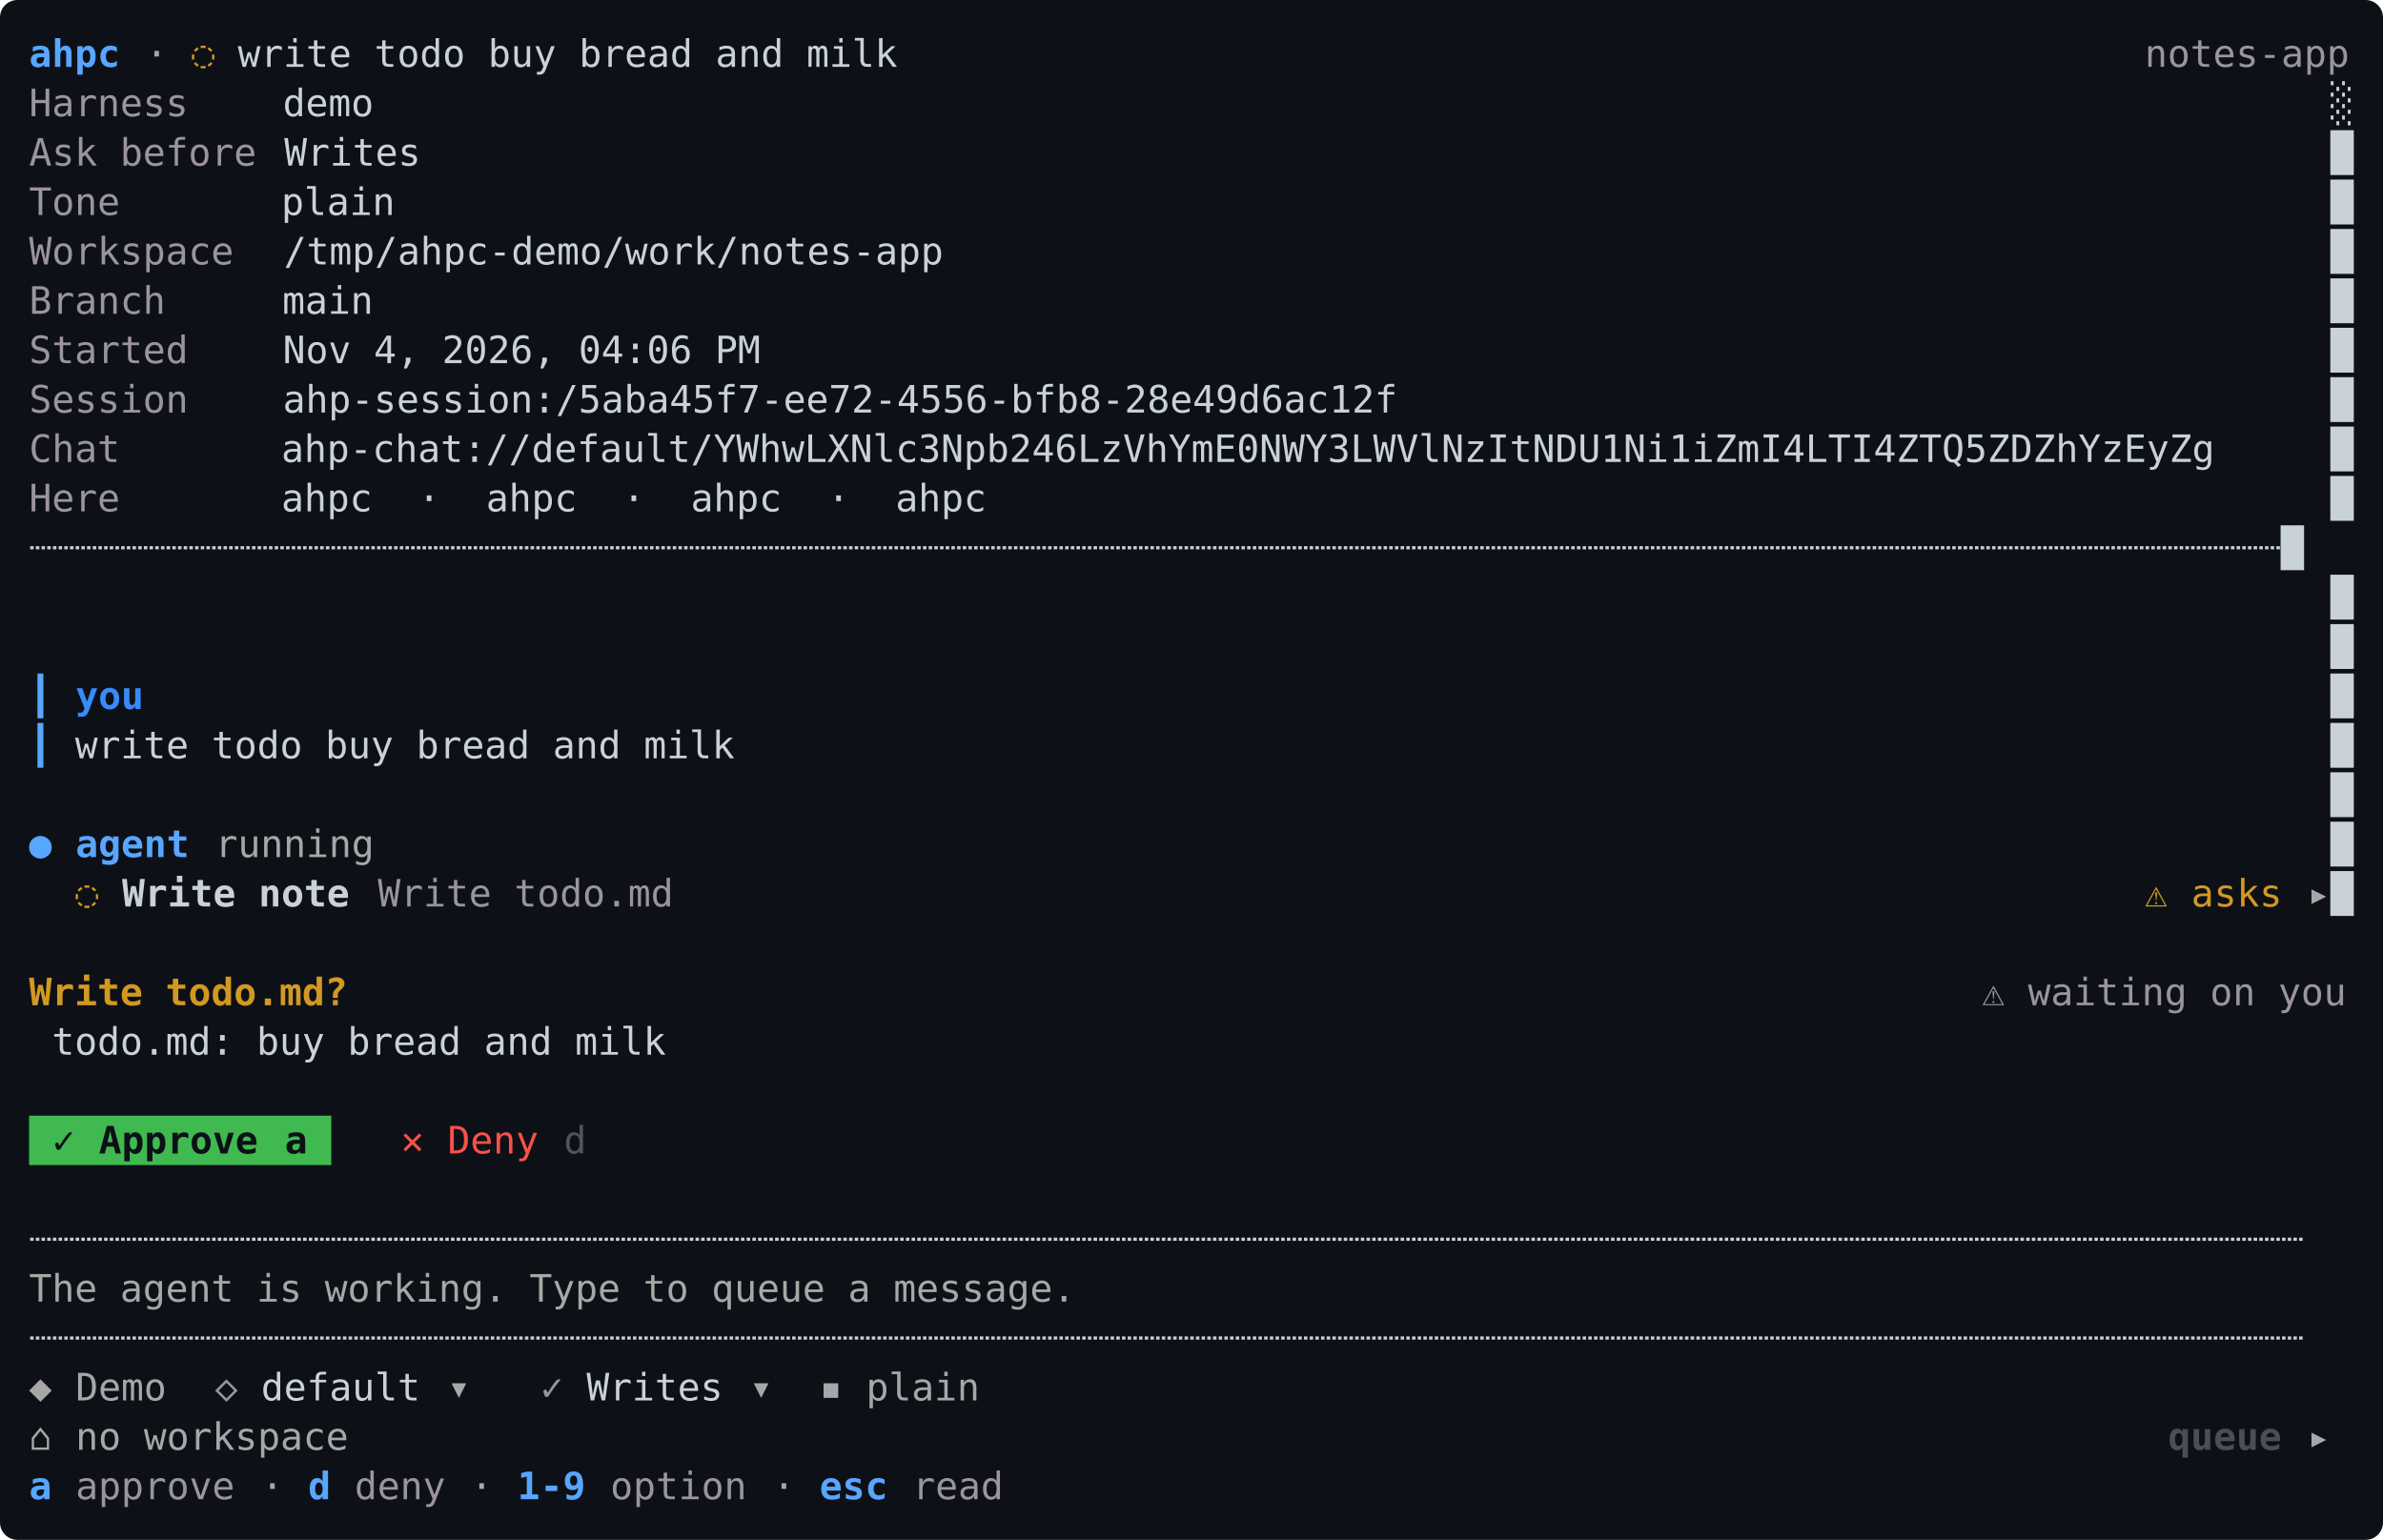
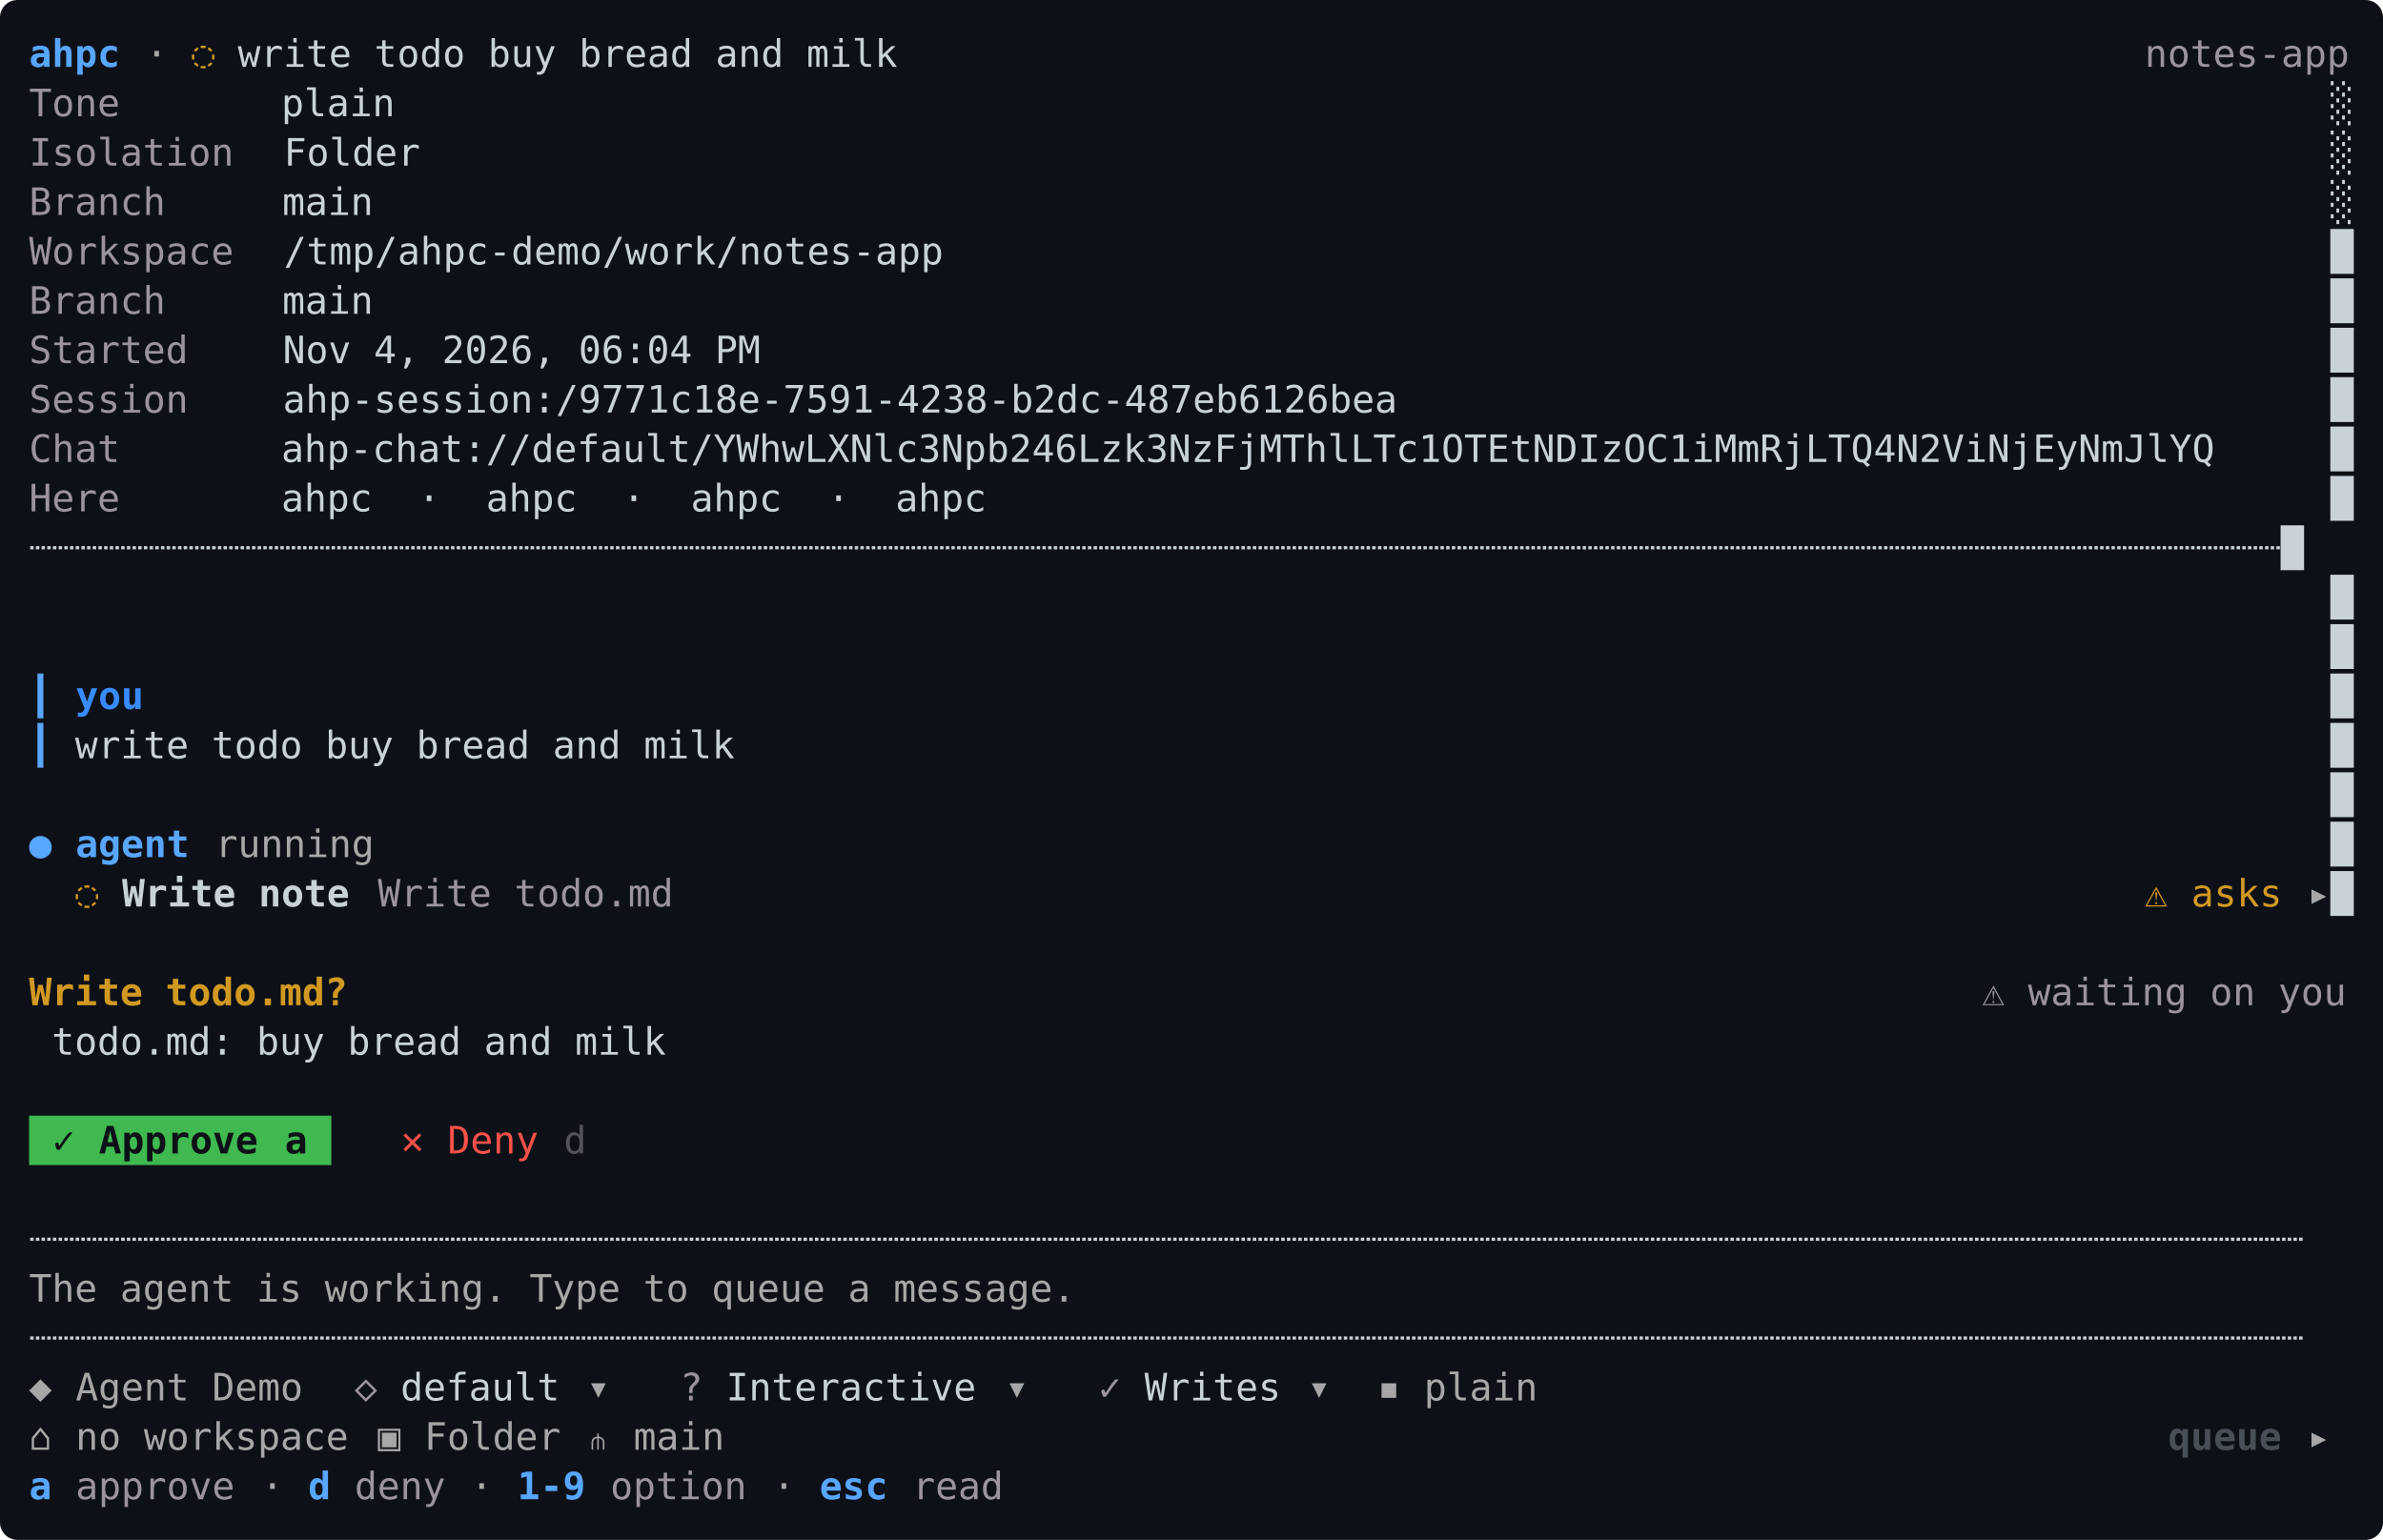
<svg xmlns="http://www.w3.org/2000/svg" width="820" height="530" viewBox="0 0 820 530" font-family="ui-monospace, SFMono-Regular, 'SF Mono', Menlo, Consolas, 'DejaVu Sans Mono', monospace" font-size="13px">
  <rect width="820" height="530" rx="6" fill="#0d1117" />
  <rect x="10" y="384" width="104" height="17" fill="#3fb950" />
  <text x="10" y="23" fill="#58a6ff" font-weight="bold" textLength="32" lengthAdjust="spacing" xml:space="preserve">ahpc</text>
  <text x="50" y="23" fill="#a7a7a7" textLength="8" lengthAdjust="spacing" xml:space="preserve">·</text>
  <text x="66" y="23" fill="#d29922" textLength="8" lengthAdjust="spacingAndGlyphs" xml:space="preserve">◌</text>
  <text x="74" y="23" fill="#c9d1d9" textLength="664" lengthAdjust="spacing" xml:space="preserve"> write todo buy bread and milk                                                     </text>
  <text x="738" y="23" fill="#9b949e" textLength="72" lengthAdjust="spacing" xml:space="preserve">notes-app</text>
-   <text x="10" y="40" fill="#9b949e" textLength="56" lengthAdjust="spacing" xml:space="preserve">Harness</text>
-   <text x="66" y="40" fill="#c9d1d9" textLength="736" lengthAdjust="spacing" xml:space="preserve">    demo                                                                                    </text>
+   <text x="10" y="40" fill="#9b949e" textLength="32" lengthAdjust="spacing" xml:space="preserve">Tone</text>
+   <text x="42" y="40" fill="#c9d1d9" textLength="760" lengthAdjust="spacing" xml:space="preserve">       plain                                                                                   </text>
  <text x="802" y="40" fill="#c9d1d9" textLength="8" lengthAdjust="spacingAndGlyphs" xml:space="preserve">░</text>
-   <text x="10" y="57" fill="#9b949e" textLength="80" lengthAdjust="spacing" xml:space="preserve">Ask before</text>
-   <text x="90" y="57" fill="#c9d1d9" textLength="712" lengthAdjust="spacing" xml:space="preserve"> Writes                                                                                  </text>
-   <text x="802" y="57" fill="#c9d1d9" textLength="8" lengthAdjust="spacingAndGlyphs" xml:space="preserve">█</text>
-   <text x="10" y="74" fill="#9b949e" textLength="32" lengthAdjust="spacing" xml:space="preserve">Tone</text>
-   <text x="42" y="74" fill="#c9d1d9" textLength="760" lengthAdjust="spacing" xml:space="preserve">       plain                                                                                   </text>
-   <text x="802" y="74" fill="#c9d1d9" textLength="8" lengthAdjust="spacingAndGlyphs" xml:space="preserve">█</text>
+   <text x="10" y="57" fill="#9b949e" textLength="72" lengthAdjust="spacing" xml:space="preserve">Isolation</text>
+   <text x="82" y="57" fill="#c9d1d9" textLength="720" lengthAdjust="spacing" xml:space="preserve">  Folder                                                                                  </text>
+   <text x="802" y="57" fill="#c9d1d9" textLength="8" lengthAdjust="spacingAndGlyphs" xml:space="preserve">░</text>
+   <text x="10" y="74" fill="#9b949e" textLength="48" lengthAdjust="spacing" xml:space="preserve">Branch</text>
+   <text x="58" y="74" fill="#c9d1d9" textLength="744" lengthAdjust="spacing" xml:space="preserve">     main                                                                                    </text>
+   <text x="802" y="74" fill="#c9d1d9" textLength="8" lengthAdjust="spacingAndGlyphs" xml:space="preserve">░</text>
  <text x="10" y="91" fill="#9b949e" textLength="72" lengthAdjust="spacing" xml:space="preserve">Workspace</text>
  <text x="82" y="91" fill="#c9d1d9" textLength="720" lengthAdjust="spacing" xml:space="preserve">  /tmp/ahpc-demo/work/notes-app                                                           </text>
  <text x="802" y="91" fill="#c9d1d9" textLength="8" lengthAdjust="spacingAndGlyphs" xml:space="preserve">█</text>
  <text x="10" y="108" fill="#9b949e" textLength="48" lengthAdjust="spacing" xml:space="preserve">Branch</text>
  <text x="58" y="108" fill="#c9d1d9" textLength="744" lengthAdjust="spacing" xml:space="preserve">     main                                                                                    </text>
  <text x="802" y="108" fill="#c9d1d9" textLength="8" lengthAdjust="spacingAndGlyphs" xml:space="preserve">█</text>
  <text x="10" y="125" fill="#9b949e" textLength="56" lengthAdjust="spacing" xml:space="preserve">Started</text>
-   <text x="66" y="125" fill="#c9d1d9" textLength="736" lengthAdjust="spacing" xml:space="preserve">    Nov 4, 2026, 04:06 PM                                                                   </text>
+   <text x="66" y="125" fill="#c9d1d9" textLength="736" lengthAdjust="spacing" xml:space="preserve">    Nov 4, 2026, 06:04 PM                                                                   </text>
  <text x="802" y="125" fill="#c9d1d9" textLength="8" lengthAdjust="spacingAndGlyphs" xml:space="preserve">█</text>
  <text x="10" y="142" fill="#9b949e" textLength="56" lengthAdjust="spacing" xml:space="preserve">Session</text>
-   <text x="66" y="142" fill="#c9d1d9" textLength="736" lengthAdjust="spacing" xml:space="preserve">    ahp-session:/5aba45f7-ee72-4556-bfb8-28e49d6ac12f                                       </text>
+   <text x="66" y="142" fill="#c9d1d9" textLength="736" lengthAdjust="spacing" xml:space="preserve">    ahp-session:/9771c18e-7591-4238-b2dc-487eb6126bea                                       </text>
  <text x="802" y="142" fill="#c9d1d9" textLength="8" lengthAdjust="spacingAndGlyphs" xml:space="preserve">█</text>
  <text x="10" y="159" fill="#9b949e" textLength="32" lengthAdjust="spacing" xml:space="preserve">Chat</text>
-   <text x="42" y="159" fill="#c9d1d9" textLength="760" lengthAdjust="spacing" xml:space="preserve">       ahp-chat://default/YWhwLXNlc3Npb246LzVhYmE0NWY3LWVlNzItNDU1Ni1iZmI4LTI4ZTQ5ZDZhYzEyZg   </text>
+   <text x="42" y="159" fill="#c9d1d9" textLength="760" lengthAdjust="spacing" xml:space="preserve">       ahp-chat://default/YWhwLXNlc3Npb246Lzk3NzFjMThlLTc1OTEtNDIzOC1iMmRjLTQ4N2ViNjEyNmJlYQ   </text>
  <text x="802" y="159" fill="#c9d1d9" textLength="8" lengthAdjust="spacingAndGlyphs" xml:space="preserve">█</text>
  <text x="10" y="176" fill="#9b949e" textLength="32" lengthAdjust="spacing" xml:space="preserve">Here</text>
  <text x="42" y="176" fill="#c9d1d9" textLength="760" lengthAdjust="spacing" xml:space="preserve">       ahpc  ·  ahpc  ·  ahpc  ·  ahpc                                                         </text>
  <text x="802" y="176" fill="#c9d1d9" textLength="8" lengthAdjust="spacingAndGlyphs" xml:space="preserve">█</text>
  <text x="10" y="193" fill="#c9d1d9" textLength="800" lengthAdjust="spacingAndGlyphs" xml:space="preserve">┈┈┈┈┈┈┈┈┈┈┈┈┈┈┈┈┈┈┈┈┈┈┈┈┈┈┈┈┈┈┈┈┈┈┈┈┈┈┈┈┈┈┈┈┈┈┈┈┈┈┈┈┈┈┈┈┈┈┈┈┈┈┈┈┈┈┈┈┈┈┈┈┈┈┈┈┈┈┈┈┈┈┈┈┈┈┈┈┈┈┈┈┈┈┈┈┈┈┈█</text>
  <text x="802" y="210" fill="#c9d1d9" textLength="8" lengthAdjust="spacingAndGlyphs" xml:space="preserve">█</text>
  <text x="802" y="227" fill="#c9d1d9" textLength="8" lengthAdjust="spacingAndGlyphs" xml:space="preserve">█</text>
  <text x="10" y="244" fill="#58a6ff" textLength="8" lengthAdjust="spacingAndGlyphs" xml:space="preserve">┃</text>
  <text x="26" y="244" fill="#388bfd" font-weight="bold" textLength="24" lengthAdjust="spacing" xml:space="preserve">you</text>
  <text x="802" y="244" fill="#c9d1d9" textLength="8" lengthAdjust="spacingAndGlyphs" xml:space="preserve">█</text>
  <text x="10" y="261" fill="#58a6ff" textLength="8" lengthAdjust="spacingAndGlyphs" xml:space="preserve">┃</text>
  <text x="18" y="261" fill="#c9d1d9" textLength="784" lengthAdjust="spacing" xml:space="preserve"> write todo buy bread and milk                                                                    </text>
  <text x="802" y="261" fill="#c9d1d9" textLength="8" lengthAdjust="spacingAndGlyphs" xml:space="preserve">█</text>
  <text x="802" y="278" fill="#c9d1d9" textLength="8" lengthAdjust="spacingAndGlyphs" xml:space="preserve">█</text>
  <text x="10" y="295" fill="#58a6ff" textLength="8" lengthAdjust="spacingAndGlyphs" xml:space="preserve">●</text>
  <text x="26" y="295" fill="#58a6ff" font-weight="bold" textLength="40" lengthAdjust="spacing" xml:space="preserve">agent</text>
  <text x="74" y="295" fill="#a7a7a7" textLength="56" lengthAdjust="spacing" xml:space="preserve">running</text>
  <text x="802" y="295" fill="#c9d1d9" textLength="8" lengthAdjust="spacingAndGlyphs" xml:space="preserve">█</text>
  <text x="26" y="312" fill="#d29922" textLength="8" lengthAdjust="spacingAndGlyphs" xml:space="preserve">◌</text>
  <text x="42" y="312" fill="#c9d1d9" font-weight="bold" textLength="80" lengthAdjust="spacing" xml:space="preserve">Write note</text>
  <text x="130" y="312" fill="#9b949e" textLength="104" lengthAdjust="spacing" xml:space="preserve">Write todo.md</text>
  <text x="738" y="312" fill="#d29922" textLength="8" lengthAdjust="spacingAndGlyphs" xml:space="preserve">⚠</text>
  <text x="754" y="312" fill="#d29922" textLength="32" lengthAdjust="spacing" xml:space="preserve">asks</text>
  <text x="794" y="312" fill="#a7a7a7" textLength="8" lengthAdjust="spacingAndGlyphs" xml:space="preserve">▸</text>
  <text x="802" y="312" fill="#c9d1d9" textLength="8" lengthAdjust="spacingAndGlyphs" xml:space="preserve">█</text>
  <text x="10" y="346" fill="#d29922" font-weight="bold" textLength="112" lengthAdjust="spacing" xml:space="preserve">Write todo.md?</text>
  <text x="682" y="346" fill="#9b949e" textLength="8" lengthAdjust="spacingAndGlyphs" xml:space="preserve">⚠</text>
  <text x="690" y="346" fill="#9b949e" textLength="120" lengthAdjust="spacing" xml:space="preserve"> waiting on you</text>
  <text x="10" y="363" fill="#c9d1d9" textLength="224" lengthAdjust="spacing" xml:space="preserve"> todo.md: buy bread and milk</text>
  <text x="18" y="397" fill="#0d1117" font-weight="bold" textLength="8" lengthAdjust="spacingAndGlyphs" xml:space="preserve">✓</text>
  <text x="34" y="397" fill="#0d1117" font-weight="bold" textLength="56" lengthAdjust="spacing" xml:space="preserve">Approve</text>
  <text x="98" y="397" fill="#0d1117" font-weight="bold" textLength="8" lengthAdjust="spacing" xml:space="preserve">a</text>
  <text x="138" y="397" fill="#f85149" textLength="8" lengthAdjust="spacingAndGlyphs" xml:space="preserve">✕</text>
  <text x="154" y="397" fill="#f85149" textLength="32" lengthAdjust="spacing" xml:space="preserve">Deny</text>
  <text x="194" y="397" fill="#54535b" textLength="8" lengthAdjust="spacing" xml:space="preserve">d</text>
  <text x="10" y="431" fill="#c9d1d9" textLength="800" lengthAdjust="spacingAndGlyphs" xml:space="preserve">┈┈┈┈┈┈┈┈┈┈┈┈┈┈┈┈┈┈┈┈┈┈┈┈┈┈┈┈┈┈┈┈┈┈┈┈┈┈┈┈┈┈┈┈┈┈┈┈┈┈┈┈┈┈┈┈┈┈┈┈┈┈┈┈┈┈┈┈┈┈┈┈┈┈┈┈┈┈┈┈┈┈┈┈┈┈┈┈┈┈┈┈┈┈┈┈┈┈┈┈</text>
  <text x="10" y="448" fill="#a7a7a7" textLength="368" lengthAdjust="spacing" xml:space="preserve">The agent is working. Type to queue a message.</text>
  <text x="10" y="465" fill="#c9d1d9" textLength="800" lengthAdjust="spacingAndGlyphs" xml:space="preserve">┈┈┈┈┈┈┈┈┈┈┈┈┈┈┈┈┈┈┈┈┈┈┈┈┈┈┈┈┈┈┈┈┈┈┈┈┈┈┈┈┈┈┈┈┈┈┈┈┈┈┈┈┈┈┈┈┈┈┈┈┈┈┈┈┈┈┈┈┈┈┈┈┈┈┈┈┈┈┈┈┈┈┈┈┈┈┈┈┈┈┈┈┈┈┈┈┈┈┈┈</text>
  <text x="10" y="482" fill="#a7a7a7" textLength="8" lengthAdjust="spacingAndGlyphs" xml:space="preserve">◆</text>
-   <text x="26" y="482" fill="#a7a7a7" textLength="32" lengthAdjust="spacing" xml:space="preserve">Demo</text>
-   <text x="74" y="482" fill="#9b949e" textLength="8" lengthAdjust="spacingAndGlyphs" xml:space="preserve">◇</text>
-   <text x="82" y="482" fill="#c9d1d9" textLength="72" lengthAdjust="spacing" xml:space="preserve"> default </text>
-   <text x="154" y="482" fill="#a7a7a7" textLength="8" lengthAdjust="spacingAndGlyphs" xml:space="preserve">▾</text>
-   <text x="186" y="482" fill="#9b949e" textLength="8" lengthAdjust="spacingAndGlyphs" xml:space="preserve">✓</text>
-   <text x="194" y="482" fill="#c9d1d9" textLength="64" lengthAdjust="spacing" xml:space="preserve"> Writes </text>
-   <text x="258" y="482" fill="#a7a7a7" textLength="8" lengthAdjust="spacingAndGlyphs" xml:space="preserve">▾</text>
-   <text x="282" y="482" fill="#a7a7a7" textLength="8" lengthAdjust="spacingAndGlyphs" xml:space="preserve">▪</text>
-   <text x="298" y="482" fill="#a7a7a7" textLength="40" lengthAdjust="spacing" xml:space="preserve">plain</text>
+   <text x="26" y="482" fill="#a7a7a7" textLength="80" lengthAdjust="spacing" xml:space="preserve">Agent Demo</text>
+   <text x="122" y="482" fill="#9b949e" textLength="8" lengthAdjust="spacingAndGlyphs" xml:space="preserve">◇</text>
+   <text x="130" y="482" fill="#c9d1d9" textLength="72" lengthAdjust="spacing" xml:space="preserve"> default </text>
+   <text x="202" y="482" fill="#a7a7a7" textLength="8" lengthAdjust="spacingAndGlyphs" xml:space="preserve">▾</text>
+   <text x="234" y="482" fill="#9b949e" textLength="8" lengthAdjust="spacing" xml:space="preserve">?</text>
+   <text x="242" y="482" fill="#c9d1d9" textLength="104" lengthAdjust="spacing" xml:space="preserve"> Interactive </text>
+   <text x="346" y="482" fill="#a7a7a7" textLength="8" lengthAdjust="spacingAndGlyphs" xml:space="preserve">▾</text>
+   <text x="378" y="482" fill="#9b949e" textLength="8" lengthAdjust="spacingAndGlyphs" xml:space="preserve">✓</text>
+   <text x="386" y="482" fill="#c9d1d9" textLength="64" lengthAdjust="spacing" xml:space="preserve"> Writes </text>
+   <text x="450" y="482" fill="#a7a7a7" textLength="8" lengthAdjust="spacingAndGlyphs" xml:space="preserve">▾</text>
+   <text x="474" y="482" fill="#a7a7a7" textLength="8" lengthAdjust="spacingAndGlyphs" xml:space="preserve">▪</text>
+   <text x="490" y="482" fill="#a7a7a7" textLength="40" lengthAdjust="spacing" xml:space="preserve">plain</text>
  <text x="10" y="499" fill="#a7a7a7" textLength="8" lengthAdjust="spacingAndGlyphs" xml:space="preserve">⌂</text>
  <text x="26" y="499" fill="#a7a7a7" textLength="96" lengthAdjust="spacing" xml:space="preserve">no workspace</text>
+   <text x="130" y="499" fill="#a7a7a7" textLength="8" lengthAdjust="spacingAndGlyphs" xml:space="preserve">▣</text>
+   <text x="146" y="499" fill="#a7a7a7" textLength="48" lengthAdjust="spacing" xml:space="preserve">Folder</text>
+   <text x="202" y="499" fill="#a7a7a7" textLength="8" lengthAdjust="spacingAndGlyphs" xml:space="preserve">⋔</text>
+   <text x="218" y="499" fill="#a7a7a7" textLength="32" lengthAdjust="spacing" xml:space="preserve">main</text>
  <text x="746" y="499" fill="#484f58" font-weight="bold" textLength="40" lengthAdjust="spacing" xml:space="preserve">queue</text>
  <text x="794" y="499" fill="#a7a7a7" textLength="8" lengthAdjust="spacingAndGlyphs" xml:space="preserve">▸</text>
  <text x="10" y="516" fill="#58a6ff" font-weight="bold" textLength="8" lengthAdjust="spacing" xml:space="preserve">a</text>
  <text x="26" y="516" fill="#9b949e" textLength="56" lengthAdjust="spacing" xml:space="preserve">approve</text>
  <text x="82" y="516" fill="#a7a7a7" textLength="24" lengthAdjust="spacing" xml:space="preserve"> · </text>
  <text x="106" y="516" fill="#58a6ff" font-weight="bold" textLength="8" lengthAdjust="spacing" xml:space="preserve">d</text>
  <text x="122" y="516" fill="#9b949e" textLength="32" lengthAdjust="spacing" xml:space="preserve">deny</text>
  <text x="154" y="516" fill="#a7a7a7" textLength="24" lengthAdjust="spacing" xml:space="preserve"> · </text>
  <text x="178" y="516" fill="#58a6ff" font-weight="bold" textLength="24" lengthAdjust="spacing" xml:space="preserve">1-9</text>
  <text x="210" y="516" fill="#9b949e" textLength="48" lengthAdjust="spacing" xml:space="preserve">option</text>
  <text x="258" y="516" fill="#a7a7a7" textLength="24" lengthAdjust="spacing" xml:space="preserve"> · </text>
  <text x="282" y="516" fill="#58a6ff" font-weight="bold" textLength="24" lengthAdjust="spacing" xml:space="preserve">esc</text>
  <text x="314" y="516" fill="#9b949e" textLength="32" lengthAdjust="spacing" xml:space="preserve">read</text>
</svg>
